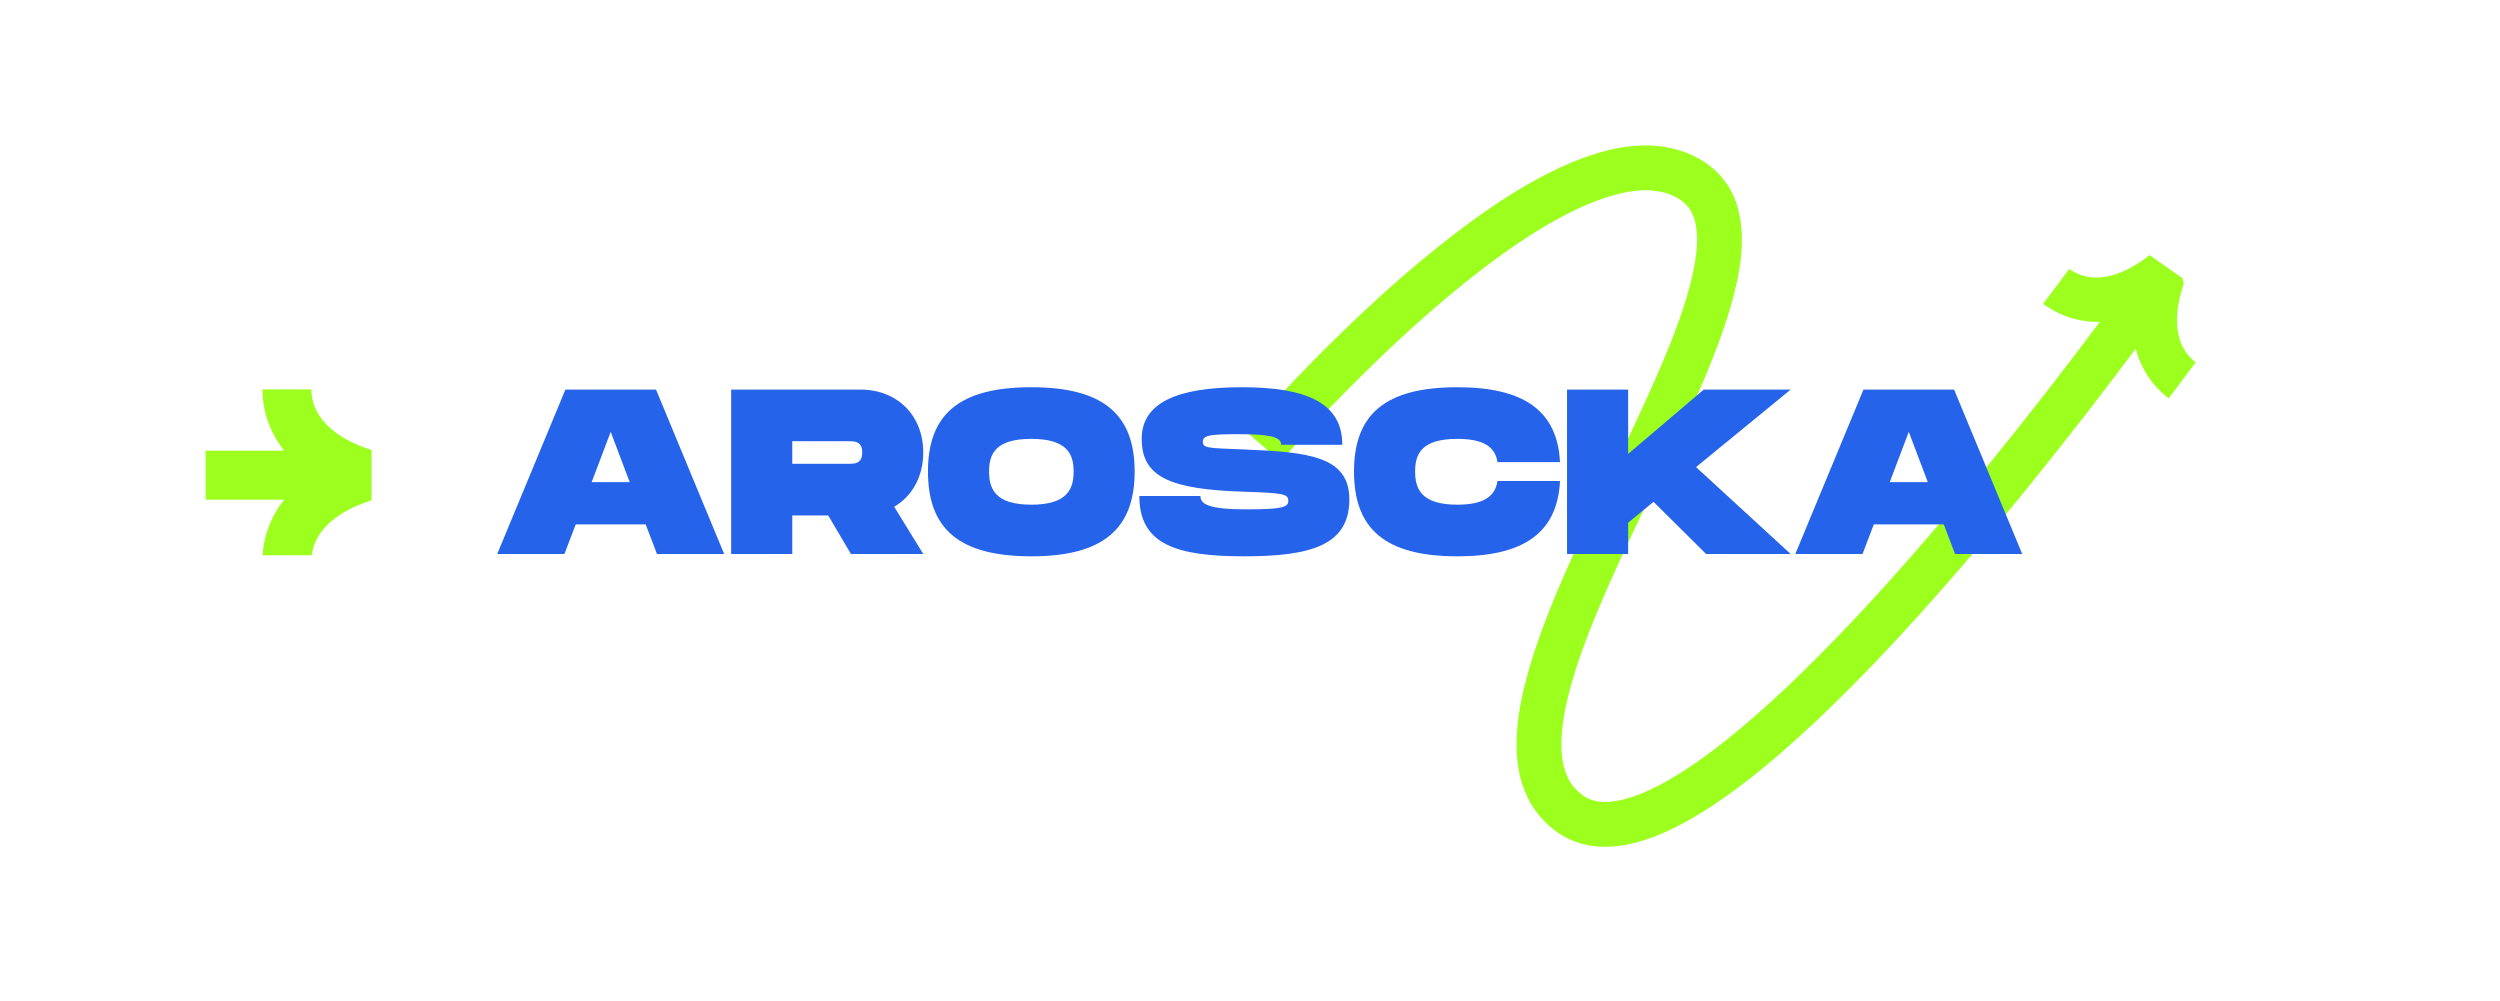
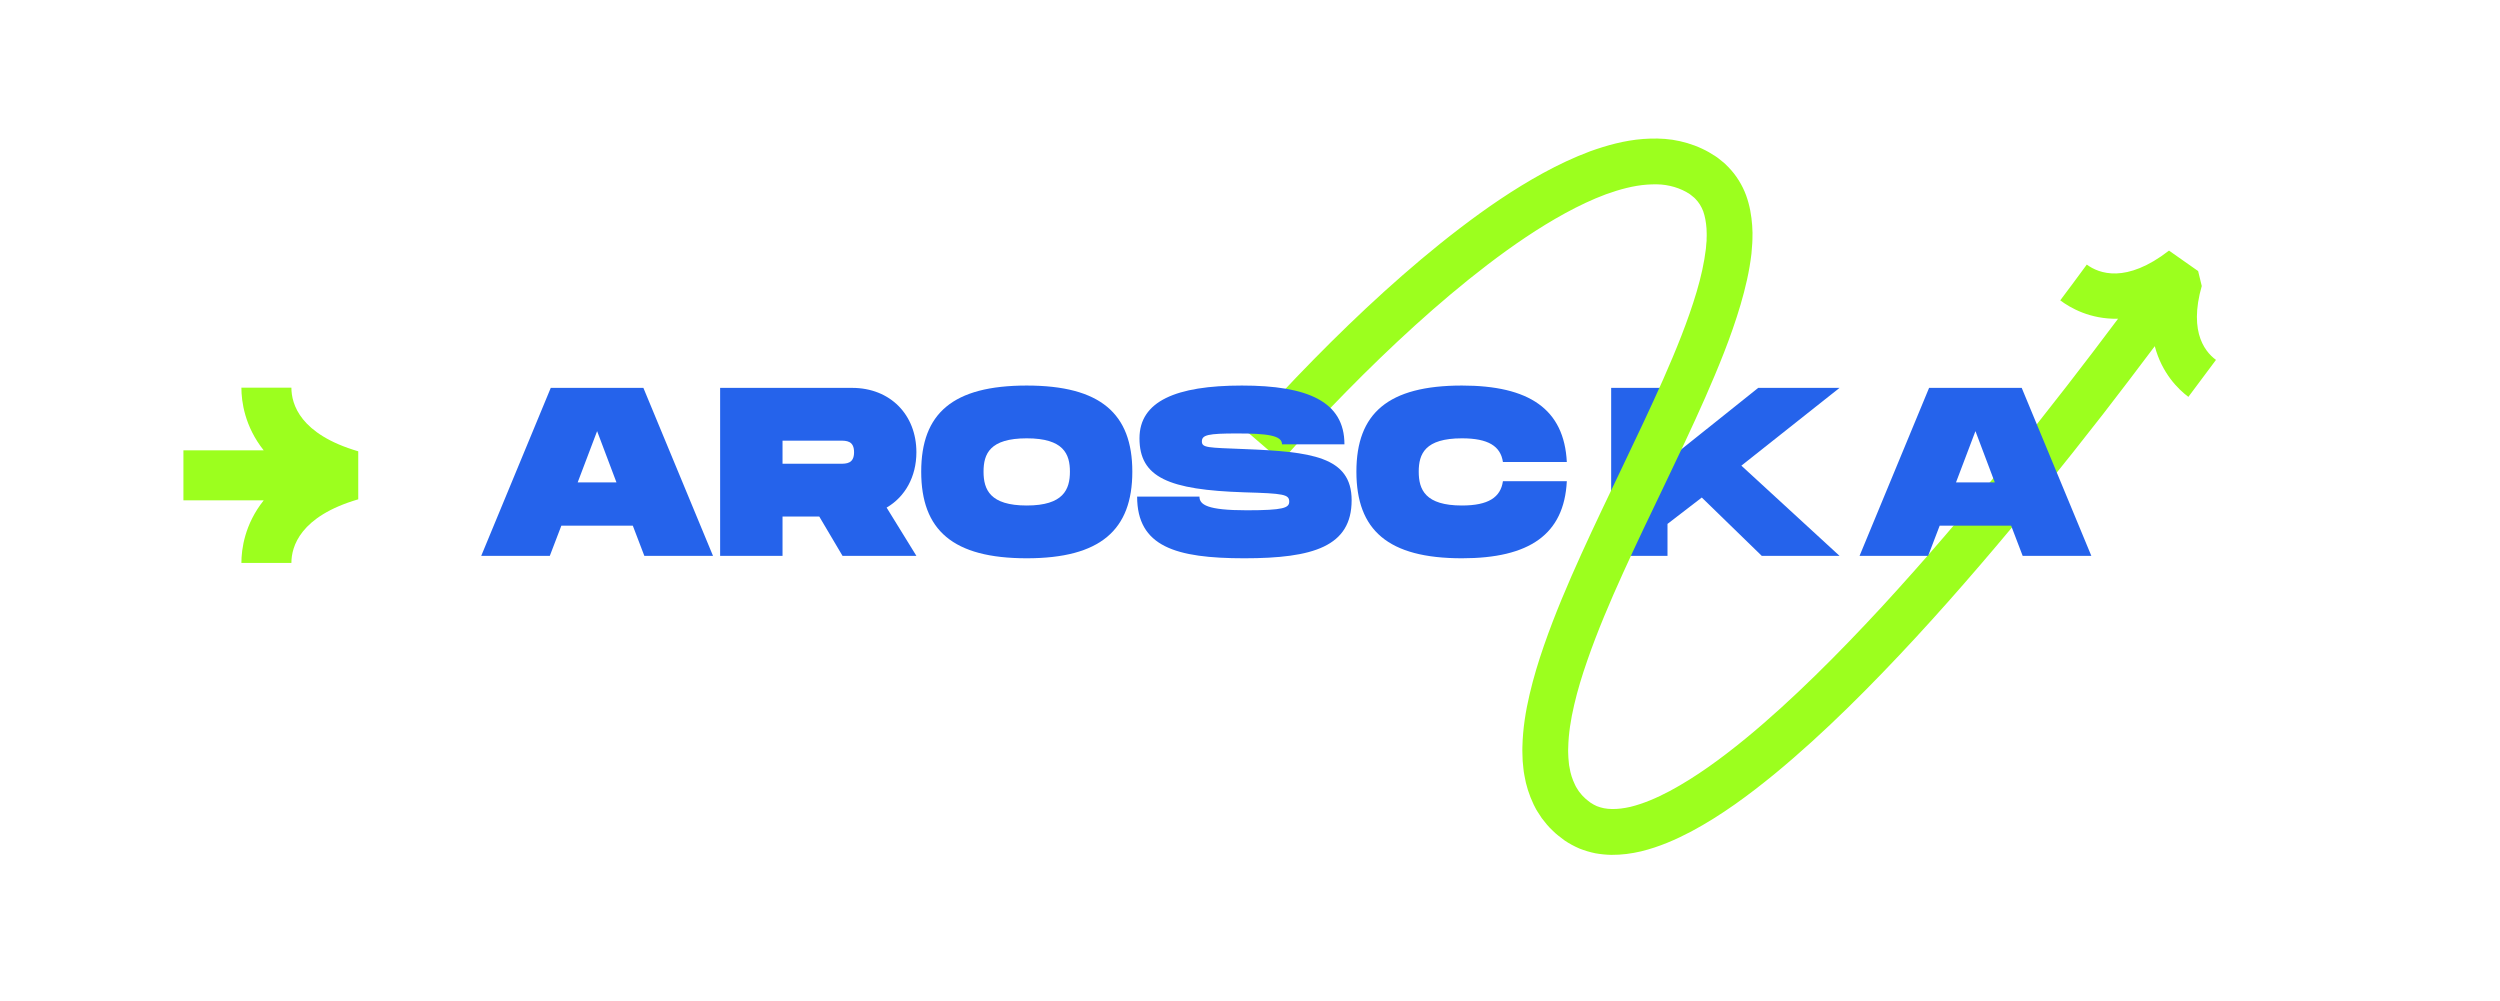
<svg xmlns="http://www.w3.org/2000/svg" width="150" zoomAndPan="magnify" viewBox="0 0 112.5 45" height="60" preserveAspectRatio="xMidYMid meet" version="1.0">
  <defs>
    <g />
-     <clipPath id="610711b2ba">
-       <path d="M 56 6 L 99 6 L 99 39 L 56 39 Z M 56 6 " clip-rule="nonzero" />
+     <clipPath id="4dc49a2d3d">
+       <path d="M 56 6 L 100 6 L 100 39 L 56 39 Z M 56 6 " clip-rule="nonzero" />
    </clipPath>
-     <clipPath id="9f7ec2299b">
-       <path d="M 54.086 11.145 L 95.449 1.121 L 102.66 30.871 L 61.297 40.898 Z M 54.086 11.145 " clip-rule="nonzero" />
+     <clipPath id="777845ebf8">
+       <path d="M 54.047 10.934 L 96.137 0.73 L 103.523 31.211 L 61.434 41.41 Z M 54.047 10.934 " clip-rule="nonzero" />
    </clipPath>
-     <clipPath id="760d8a1778">
-       <path d="M 54.086 11.145 L 95.449 1.121 L 102.66 30.871 L 61.297 40.898 Z M 54.086 11.145 " clip-rule="nonzero" />
+     <clipPath id="cd96004bd5">
+       <path d="M 54.047 10.934 L 96.137 0.73 L 103.523 31.211 L 61.434 41.41 Z M 54.047 10.934 " clip-rule="nonzero" />
    </clipPath>
-     <clipPath id="e02481afa5">
-       <path d="M 9.254 17.52 L 16.723 17.52 L 16.723 24.988 L 9.254 24.988 Z M 9.254 17.52 " clip-rule="nonzero" />
+     <clipPath id="856d939f48">
+       <path d="M 8.25 17.445 L 16.465 17.445 L 16.465 25.66 L 8.25 25.66 Z M 8.25 17.445 " clip-rule="nonzero" />
    </clipPath>
  </defs>
-   <g clip-path="url(#610711b2ba)">
-     <g clip-path="url(#9f7ec2299b)">
-       <g clip-path="url(#760d8a1778)">
-         <path fill="#9cff1e" d="M 98.055 15.164 C 98.211 15.75 98.535 16.102 98.805 16.301 C 98.402 16.844 97.996 17.387 97.59 17.93 C 97.145 17.594 96.422 16.887 96.109 15.691 C 95.359 16.695 94.602 17.688 93.836 18.676 C 92.961 19.805 92.074 20.922 91.176 22.031 C 90.273 23.141 89.359 24.238 88.426 25.32 C 87.496 26.406 86.547 27.48 85.574 28.535 C 84.602 29.59 83.605 30.625 82.574 31.633 C 81.543 32.641 80.48 33.621 79.352 34.547 C 78.219 35.473 77.035 36.352 75.684 37.078 C 75.008 37.434 74.285 37.754 73.469 37.953 C 73.062 38.047 72.629 38.113 72.168 38.105 C 71.938 38.102 71.699 38.078 71.465 38.035 C 71.227 37.988 70.988 37.918 70.758 37.824 C 70.527 37.73 70.309 37.609 70.102 37.469 C 69.918 37.328 69.73 37.195 69.566 37.023 C 69.391 36.863 69.246 36.676 69.098 36.488 C 69.035 36.391 68.969 36.293 68.906 36.191 C 68.871 36.145 68.844 36.09 68.82 36.039 L 68.742 35.883 C 68.539 35.465 68.402 35.027 68.336 34.602 L 68.309 34.441 L 68.289 34.281 C 68.281 34.176 68.266 34.07 68.258 33.965 C 68.254 33.762 68.238 33.551 68.246 33.352 C 68.266 32.539 68.391 31.77 68.562 31.035 C 68.738 30.297 68.953 29.586 69.195 28.891 C 69.68 27.5 70.246 26.168 70.84 24.859 C 71.434 23.551 72.051 22.266 72.664 20.988 C 73.277 19.707 73.887 18.434 74.449 17.152 C 75.012 15.875 75.543 14.586 75.922 13.297 C 76.113 12.656 76.262 12.012 76.332 11.395 L 76.352 11.164 L 76.359 11.051 L 76.363 10.941 C 76.363 10.867 76.367 10.793 76.367 10.719 L 76.359 10.504 C 76.336 10.227 76.293 9.969 76.211 9.75 C 76.129 9.535 76.02 9.359 75.871 9.207 C 75.836 9.172 75.801 9.129 75.754 9.102 L 75.691 9.051 C 75.668 9.031 75.652 9.016 75.621 9 C 75.57 8.965 75.516 8.934 75.465 8.898 L 75.297 8.812 C 75.07 8.707 74.824 8.637 74.562 8.598 C 74.301 8.555 74.016 8.555 73.727 8.574 C 73.145 8.621 72.531 8.785 71.93 9.004 C 71.32 9.227 70.719 9.512 70.129 9.836 C 68.949 10.48 67.812 11.262 66.711 12.102 C 65.613 12.941 64.547 13.844 63.512 14.781 C 62.477 15.723 61.469 16.695 60.484 17.695 C 59.996 18.195 59.508 18.703 59.031 19.215 C 58.793 19.473 58.555 19.73 58.32 19.988 C 58.086 20.246 57.848 20.512 57.629 20.766 L 56.102 19.449 C 56.344 19.168 56.582 18.902 56.824 18.637 C 57.066 18.367 57.309 18.102 57.555 17.84 C 58.047 17.316 58.543 16.797 59.047 16.281 C 60.055 15.258 61.09 14.258 62.156 13.289 C 63.227 12.32 64.332 11.383 65.488 10.5 C 66.645 9.617 67.852 8.781 69.164 8.062 C 69.82 7.707 70.504 7.379 71.23 7.109 C 71.961 6.848 72.73 6.629 73.566 6.562 C 73.984 6.535 74.418 6.531 74.855 6.602 C 75.293 6.668 75.738 6.793 76.156 6.988 C 76.258 7.039 76.359 7.09 76.461 7.145 L 76.754 7.328 C 76.801 7.355 76.852 7.395 76.898 7.434 L 77.043 7.547 C 77.145 7.621 77.23 7.711 77.316 7.801 C 77.668 8.16 77.938 8.598 78.105 9.047 C 78.266 9.496 78.34 9.945 78.371 10.375 L 78.387 10.691 C 78.387 10.797 78.383 10.898 78.379 11.004 L 78.375 11.16 L 78.363 11.309 L 78.34 11.613 C 78.246 12.406 78.07 13.148 77.859 13.867 C 77.434 15.305 76.875 16.648 76.297 17.969 C 75.715 19.289 75.098 20.578 74.484 21.859 C 73.871 23.141 73.258 24.414 72.676 25.691 C 72.098 26.973 71.551 28.254 71.102 29.551 C 70.879 30.195 70.68 30.844 70.527 31.492 C 70.375 32.137 70.277 32.777 70.266 33.387 C 70.258 33.539 70.27 33.684 70.273 33.836 C 70.277 33.906 70.289 33.977 70.293 34.047 L 70.305 34.156 L 70.324 34.258 C 70.367 34.531 70.449 34.777 70.555 35 L 70.594 35.082 C 70.609 35.109 70.621 35.137 70.641 35.16 C 70.672 35.207 70.703 35.258 70.734 35.309 C 70.812 35.398 70.879 35.496 70.973 35.574 C 71.051 35.664 71.156 35.73 71.25 35.809 C 71.34 35.867 71.43 35.918 71.527 35.961 C 71.629 36 71.73 36.031 71.844 36.055 C 71.957 36.074 72.074 36.086 72.199 36.09 C 72.449 36.09 72.723 36.055 73.004 35.988 C 73.57 35.852 74.164 35.602 74.738 35.297 C 75.895 34.676 77.004 33.859 78.07 32.988 C 79.137 32.113 80.164 31.168 81.164 30.191 C 82.164 29.211 83.137 28.199 84.09 27.168 C 85.043 26.133 85.977 25.078 86.895 24.008 C 87.816 22.938 88.719 21.855 89.609 20.758 C 90.5 19.66 91.375 18.555 92.242 17.438 C 93 16.461 93.75 15.477 94.492 14.484 C 93.262 14.512 92.387 14.004 91.941 13.672 C 92.336 13.148 92.727 12.625 93.117 12.102 C 93.383 12.297 93.812 12.508 94.414 12.488 C 95.012 12.469 95.793 12.215 96.734 11.48 L 98.32 12.598 C 97.914 13.758 97.902 14.574 98.055 15.164 Z M 98.055 15.164 " fill-opacity="1" fill-rule="nonzero" />
+   <g fill="#2563eb" fill-opacity="1">
+     <g transform="translate(72.20946, 25.01359)">
+       <g>
+         <path d="M 0.293 0 L 2.828 0 L 2.828 -1.438 L 4.371 -2.625 L 7.07 0 L 10.57 0 L 6.152 -4.059 L 10.57 -7.559 L 6.91 -7.559 L 2.828 -4.297 L 2.828 -7.559 L 0.293 -7.559 Z M 0.293 0 " />
      </g>
    </g>
  </g>
-   <g clip-path="url(#e02481afa5)">
-     <path fill="#9cff1e" d="M 16.953 20.324 L 16.953 22.441 C 14.395 23.188 14.012 24.52 14.012 25.242 L 11.809 25.242 C 11.809 24.637 11.945 23.543 12.789 22.484 L 9.254 22.484 L 9.254 20.281 L 12.789 20.281 C 11.945 19.223 11.809 18.129 11.809 17.523 L 14.012 17.523 C 14.012 18.246 14.395 19.578 16.953 20.324 Z M 16.953 20.324 " fill-opacity="1" fill-rule="nonzero" />
+   <g clip-path="url(#4dc49a2d3d)">
+     <g clip-path="url(#777845ebf8)">
+       <g clip-path="url(#cd96004bd5)">
+         <path fill="#9cff1e" d="M 98.953 15.035 C 99.113 15.637 99.445 15.996 99.719 16.195 C 99.305 16.754 98.891 17.309 98.477 17.859 C 98.023 17.52 97.285 16.797 96.965 15.578 C 96.199 16.602 95.426 17.613 94.645 18.625 C 93.75 19.773 92.844 20.918 91.926 22.051 C 91.004 23.184 90.07 24.305 89.117 25.414 C 88.168 26.52 87.199 27.617 86.207 28.691 C 85.211 29.77 84.195 30.828 83.145 31.855 C 82.09 32.887 81 33.887 79.848 34.836 C 78.695 35.777 77.484 36.68 76.105 37.418 C 75.414 37.781 74.676 38.109 73.844 38.312 C 73.426 38.41 72.98 38.473 72.512 38.469 C 72.277 38.465 72.035 38.441 71.793 38.398 C 71.551 38.348 71.309 38.277 71.074 38.184 C 70.84 38.082 70.613 37.961 70.406 37.82 C 70.215 37.672 70.023 37.539 69.855 37.363 C 69.676 37.199 69.527 37.008 69.379 36.816 C 69.312 36.719 69.246 36.617 69.184 36.516 C 69.148 36.465 69.121 36.41 69.094 36.359 L 69.012 36.199 C 68.809 35.773 68.668 35.324 68.598 34.891 L 68.57 34.727 L 68.551 34.562 C 68.543 34.457 68.527 34.348 68.52 34.242 C 68.516 34.031 68.5 33.816 68.508 33.609 C 68.527 32.781 68.656 31.996 68.832 31.246 C 69.008 30.492 69.23 29.766 69.477 29.055 C 69.969 27.637 70.551 26.277 71.156 24.941 C 71.762 23.605 72.395 22.293 73.02 20.984 C 73.645 19.676 74.266 18.375 74.844 17.07 C 75.418 15.766 75.957 14.449 76.348 13.133 C 76.543 12.477 76.691 11.816 76.766 11.188 L 76.785 10.953 L 76.797 10.836 L 76.797 10.723 C 76.801 10.648 76.805 10.57 76.801 10.496 L 76.793 10.281 C 76.773 9.996 76.723 9.73 76.645 9.508 C 76.559 9.285 76.445 9.105 76.297 8.953 C 76.258 8.918 76.227 8.875 76.176 8.844 L 76.113 8.793 C 76.09 8.773 76.07 8.754 76.043 8.738 C 75.988 8.707 75.934 8.672 75.879 8.637 L 75.707 8.551 C 75.477 8.445 75.227 8.371 74.957 8.328 C 74.691 8.285 74.398 8.289 74.105 8.309 C 73.512 8.352 72.887 8.52 72.27 8.742 C 71.648 8.973 71.035 9.266 70.434 9.594 C 69.227 10.254 68.062 11.055 66.941 11.91 C 65.816 12.77 64.73 13.691 63.672 14.648 C 62.617 15.605 61.586 16.602 60.582 17.625 C 60.078 18.133 59.586 18.652 59.098 19.176 C 58.852 19.438 58.609 19.699 58.371 19.965 C 58.133 20.23 57.887 20.5 57.664 20.758 L 56.102 19.414 C 56.352 19.125 56.594 18.855 56.844 18.582 C 57.09 18.309 57.34 18.039 57.59 17.77 C 58.09 17.234 58.598 16.703 59.113 16.18 C 60.141 15.133 61.199 14.109 62.289 13.121 C 63.383 12.133 64.508 11.176 65.691 10.273 C 66.871 9.371 68.105 8.52 69.445 7.785 C 70.117 7.418 70.816 7.086 71.555 6.809 C 72.301 6.543 73.086 6.32 73.941 6.254 C 74.367 6.223 74.809 6.223 75.258 6.289 C 75.707 6.359 76.16 6.488 76.586 6.688 C 76.691 6.738 76.797 6.789 76.898 6.848 L 77.195 7.031 C 77.246 7.062 77.297 7.102 77.348 7.141 L 77.492 7.258 C 77.594 7.332 77.684 7.426 77.773 7.516 C 78.133 7.883 78.406 8.332 78.574 8.789 C 78.742 9.25 78.816 9.707 78.848 10.145 L 78.863 10.469 C 78.863 10.578 78.859 10.684 78.859 10.789 L 78.852 10.945 L 78.84 11.102 L 78.816 11.41 C 78.723 12.219 78.539 12.98 78.324 13.715 C 77.891 15.18 77.32 16.555 76.73 17.902 C 76.137 19.25 75.504 20.566 74.879 21.875 C 74.25 23.184 73.625 24.484 73.035 25.789 C 72.441 27.098 71.883 28.41 71.426 29.73 C 71.195 30.391 70.992 31.055 70.84 31.711 C 70.684 32.371 70.582 33.027 70.57 33.648 C 70.559 33.805 70.574 33.953 70.578 34.105 C 70.582 34.18 70.594 34.25 70.598 34.324 L 70.609 34.434 L 70.629 34.535 C 70.672 34.82 70.758 35.07 70.867 35.297 L 70.906 35.379 C 70.918 35.406 70.934 35.434 70.953 35.461 C 70.984 35.508 71.02 35.562 71.051 35.613 C 71.129 35.703 71.195 35.805 71.289 35.883 C 71.371 35.973 71.48 36.043 71.574 36.121 C 71.668 36.184 71.762 36.234 71.859 36.277 C 71.961 36.316 72.066 36.348 72.18 36.371 C 72.297 36.391 72.414 36.406 72.543 36.406 C 72.801 36.41 73.078 36.375 73.367 36.309 C 73.945 36.168 74.551 35.91 75.137 35.598 C 76.32 34.965 77.453 34.133 78.543 33.242 C 79.633 32.348 80.68 31.383 81.703 30.383 C 82.723 29.387 83.715 28.352 84.691 27.297 C 85.664 26.238 86.617 25.164 87.555 24.07 C 88.492 22.977 89.418 21.871 90.324 20.75 C 91.234 19.633 92.133 18.5 93.016 17.359 C 93.789 16.363 94.555 15.355 95.312 14.344 C 94.055 14.371 93.164 13.855 92.711 13.516 C 93.113 12.98 93.512 12.445 93.906 11.906 C 94.18 12.109 94.617 12.324 95.234 12.305 C 95.848 12.285 96.645 12.023 97.605 11.277 L 99.223 12.414 C 98.809 13.602 98.797 14.434 98.953 15.035 Z M 98.953 15.035 " fill-opacity="1" fill-rule="nonzero" />
+       </g>
+     </g>
+   </g>
+   <g clip-path="url(#856d939f48)">
+     <path fill="#9cff1e" d="M 16.121 20.309 L 16.121 22.469 C 13.504 23.234 13.113 24.594 13.113 25.332 L 10.863 25.332 C 10.863 24.715 11.008 23.594 11.867 22.516 L 8.254 22.516 L 8.254 20.266 L 11.867 20.266 C 11.008 19.184 10.863 18.066 10.863 17.445 L 13.113 17.445 C 13.113 18.188 13.504 19.543 16.121 20.309 Z M 16.121 20.309 " fill-opacity="1" fill-rule="nonzero" />
  </g>
  <g fill="#2563eb" fill-opacity="1">
-     <g transform="translate(22.27049, 24.92936)">
+     <g transform="translate(21.54618, 25.01359)">
      <g>
-         <path d="M 0.105 0 L 3.129 0 L 3.637 -1.332 L 6.785 -1.332 L 7.293 0 L 10.316 0 L 7.25 -7.398 L 3.172 -7.398 Z M 4.355 -3.234 L 5.211 -5.496 L 6.066 -3.234 Z M 4.355 -3.234 " />
+         <path d="M 0.109 0 L 3.195 0 L 3.715 -1.359 L 6.93 -1.359 L 7.449 0 L 10.539 0 L 7.406 -7.559 L 3.238 -7.559 Z M 4.449 -3.305 L 5.324 -5.613 L 6.195 -3.305 Z M 4.449 -3.305 " />
      </g>
    </g>
  </g>
  <g fill="#2563eb" fill-opacity="1">
-     <g transform="translate(32.69128, 24.92936)">
+     <g transform="translate(32.19074, 25.01359)">
      <g>
-         <path d="M 0.211 0 L 2.961 0 L 2.961 -1.734 L 4.578 -1.734 L 5.602 0 L 8.855 0 L 7.547 -2.125 C 8.359 -2.602 8.855 -3.488 8.855 -4.566 C 8.855 -6.215 7.707 -7.398 6.023 -7.398 L 0.211 -7.398 Z M 2.961 -4.059 L 2.961 -5.074 L 5.496 -5.074 C 5.77 -5.074 6.109 -5.074 6.109 -4.566 C 6.109 -4.059 5.77 -4.059 5.496 -4.059 Z M 2.961 -4.059 " />
+         <path d="M 0.215 0 L 3.023 0 L 3.023 -1.77 L 4.676 -1.77 L 5.723 0 L 9.047 0 L 7.707 -2.172 C 8.539 -2.656 9.047 -3.562 9.047 -4.664 C 9.047 -6.348 7.871 -7.559 6.152 -7.559 L 0.215 -7.559 Z M 3.023 -4.145 L 3.023 -5.184 L 5.613 -5.184 C 5.895 -5.184 6.242 -5.184 6.242 -4.664 C 6.242 -4.145 5.895 -4.145 5.613 -4.145 Z M 3.023 -4.145 " />
      </g>
    </g>
  </g>
  <g fill="#2563eb" fill-opacity="1">
-     <g transform="translate(41.65359, 24.92936)">
+     <g transform="translate(41.3455, 25.01359)">
      <g>
-         <path d="M 4.758 0.105 C 8 0.105 9.406 -1.141 9.406 -3.711 C 9.406 -6.27 8 -7.504 4.758 -7.504 C 1.5 -7.504 0.105 -6.277 0.105 -3.711 C 0.105 -1.133 1.5 0.105 4.758 0.105 Z M 4.758 -2.219 C 3.141 -2.219 2.855 -2.918 2.855 -3.711 C 2.855 -4.492 3.129 -5.18 4.758 -5.18 C 6.383 -5.18 6.66 -4.48 6.66 -3.711 C 6.66 -2.926 6.375 -2.219 4.758 -2.219 Z M 4.758 -2.219 " />
+         <path d="M 4.859 0.109 C 8.172 0.109 9.609 -1.164 9.609 -3.789 C 9.609 -6.402 8.172 -7.664 4.859 -7.664 C 1.531 -7.664 0.109 -6.414 0.109 -3.789 C 0.109 -1.156 1.531 0.109 4.859 0.109 Z M 4.859 -2.266 C 3.207 -2.266 2.914 -2.98 2.914 -3.789 C 2.914 -4.59 3.195 -5.289 4.859 -5.289 C 6.52 -5.289 6.801 -4.578 6.801 -3.789 C 6.801 -2.992 6.512 -2.266 4.859 -2.266 Z M 4.859 -2.266 " />
      </g>
    </g>
  </g>
  <g fill="#2563eb" fill-opacity="1">
-     <g transform="translate(51.16548, 24.92936)">
+     <g transform="translate(51.06164, 25.01359)">
      <g>
-         <path d="M 4.832 0.105 C 7.863 0.105 9.555 -0.414 9.555 -2.453 C 9.555 -4.387 7.746 -4.586 4.832 -4.703 C 3.223 -4.766 2.961 -4.758 2.961 -5.043 C 2.961 -5.328 3.223 -5.391 4.512 -5.391 C 5.855 -5.391 6.488 -5.305 6.488 -4.914 L 9.238 -4.914 C 9.238 -6.809 7.609 -7.504 4.723 -7.504 C 1.809 -7.504 0.211 -6.809 0.211 -5.18 C 0.211 -3.457 1.492 -2.906 4.832 -2.801 C 6.562 -2.746 6.809 -2.707 6.809 -2.391 C 6.809 -2.113 6.562 -2.008 4.938 -2.008 C 3.191 -2.008 2.855 -2.25 2.855 -2.609 L 0.105 -2.609 C 0.105 -0.414 1.797 0.105 4.832 0.105 Z M 4.832 0.105 " />
+         <path d="M 4.934 0.109 C 8.031 0.109 9.762 -0.422 9.762 -2.504 C 9.762 -4.48 7.914 -4.688 4.934 -4.805 C 3.293 -4.871 3.023 -4.859 3.023 -5.148 C 3.023 -5.441 3.293 -5.508 4.609 -5.508 C 5.98 -5.508 6.629 -5.418 6.629 -5.02 L 9.438 -5.02 C 9.438 -6.953 7.773 -7.664 4.824 -7.664 C 1.848 -7.664 0.215 -6.953 0.215 -5.289 C 0.215 -3.531 1.523 -2.969 4.934 -2.859 C 6.703 -2.809 6.953 -2.766 6.953 -2.441 C 6.953 -2.16 6.703 -2.051 5.043 -2.051 C 3.262 -2.051 2.914 -2.301 2.914 -2.668 L 0.109 -2.668 C 0.109 -0.422 1.836 0.109 4.934 0.109 Z M 4.934 0.109 " />
      </g>
    </g>
  </g>
  <g fill="#2563eb" fill-opacity="1">
-     <g transform="translate(60.82532, 24.92936)">
+     <g transform="translate(60.92892, 25.01359)">
      <g>
-         <path d="M 4.758 0.105 C 7.727 0.105 9.258 -0.941 9.375 -3.285 L 6.562 -3.285 C 6.457 -2.578 5.918 -2.219 4.758 -2.219 C 3.141 -2.219 2.855 -2.918 2.855 -3.711 C 2.855 -4.492 3.129 -5.18 4.758 -5.18 C 5.918 -5.18 6.457 -4.832 6.562 -4.133 L 9.375 -4.133 C 9.258 -6.469 7.715 -7.504 4.758 -7.504 C 1.5 -7.504 0.105 -6.277 0.105 -3.711 C 0.105 -1.133 1.5 0.105 4.758 0.105 Z M 4.758 0.105 " />
+         <path d="M 4.859 0.109 C 7.891 0.109 9.457 -0.961 9.578 -3.359 L 6.703 -3.359 C 6.598 -2.633 6.047 -2.266 4.859 -2.266 C 3.207 -2.266 2.914 -2.98 2.914 -3.789 C 2.914 -4.59 3.195 -5.289 4.859 -5.289 C 6.047 -5.289 6.598 -4.934 6.703 -4.223 L 9.578 -4.223 C 9.457 -6.605 7.883 -7.664 4.859 -7.664 C 1.531 -7.664 0.109 -6.414 0.109 -3.789 C 0.109 -1.156 1.531 0.109 4.859 0.109 Z M 4.859 0.109 " />
      </g>
    </g>
  </g>
  <g fill="#2563eb" fill-opacity="1">
-     <g transform="translate(70.3055, 24.92936)">
-       <g>
-         <path d="M 0.211 0 L 2.961 0 L 2.961 -1.406 L 4.102 -2.348 L 6.469 0 L 10.273 0 L 6.016 -3.91 L 10.273 -7.398 L 6.363 -7.398 L 2.961 -4.504 L 2.961 -7.398 L 0.211 -7.398 Z M 0.211 0 " />
-       </g>
+     <g transform="translate(70.61453, 25.01359)">
+       <g />
    </g>
  </g>
  <g fill="#2563eb" fill-opacity="1">
-     <g transform="translate(80.68402, 24.92936)">
+     <g transform="translate(74.93281, 25.01359)">
+       <g />
+     </g>
+   </g>
+   <g fill="#2563eb" fill-opacity="1">
+     <g transform="translate(79.2511, 25.01359)">
+       <g />
+     </g>
+   </g>
+   <g fill="#2563eb" fill-opacity="1">
+     <g transform="translate(83.57099, 25.01359)">
      <g>
-         <path d="M 0.105 0 L 3.129 0 L 3.637 -1.332 L 6.785 -1.332 L 7.293 0 L 10.316 0 L 7.25 -7.398 L 3.172 -7.398 Z M 4.355 -3.234 L 5.211 -5.496 L 6.066 -3.234 Z M 4.355 -3.234 " />
+         <path d="M 0.109 0 L 3.195 0 L 3.715 -1.359 L 6.93 -1.359 L 7.449 0 L 10.539 0 L 7.406 -7.559 L 3.238 -7.559 Z M 4.449 -3.305 L 5.324 -5.613 L 6.195 -3.305 Z M 4.449 -3.305 " />
      </g>
    </g>
  </g>
</svg>
